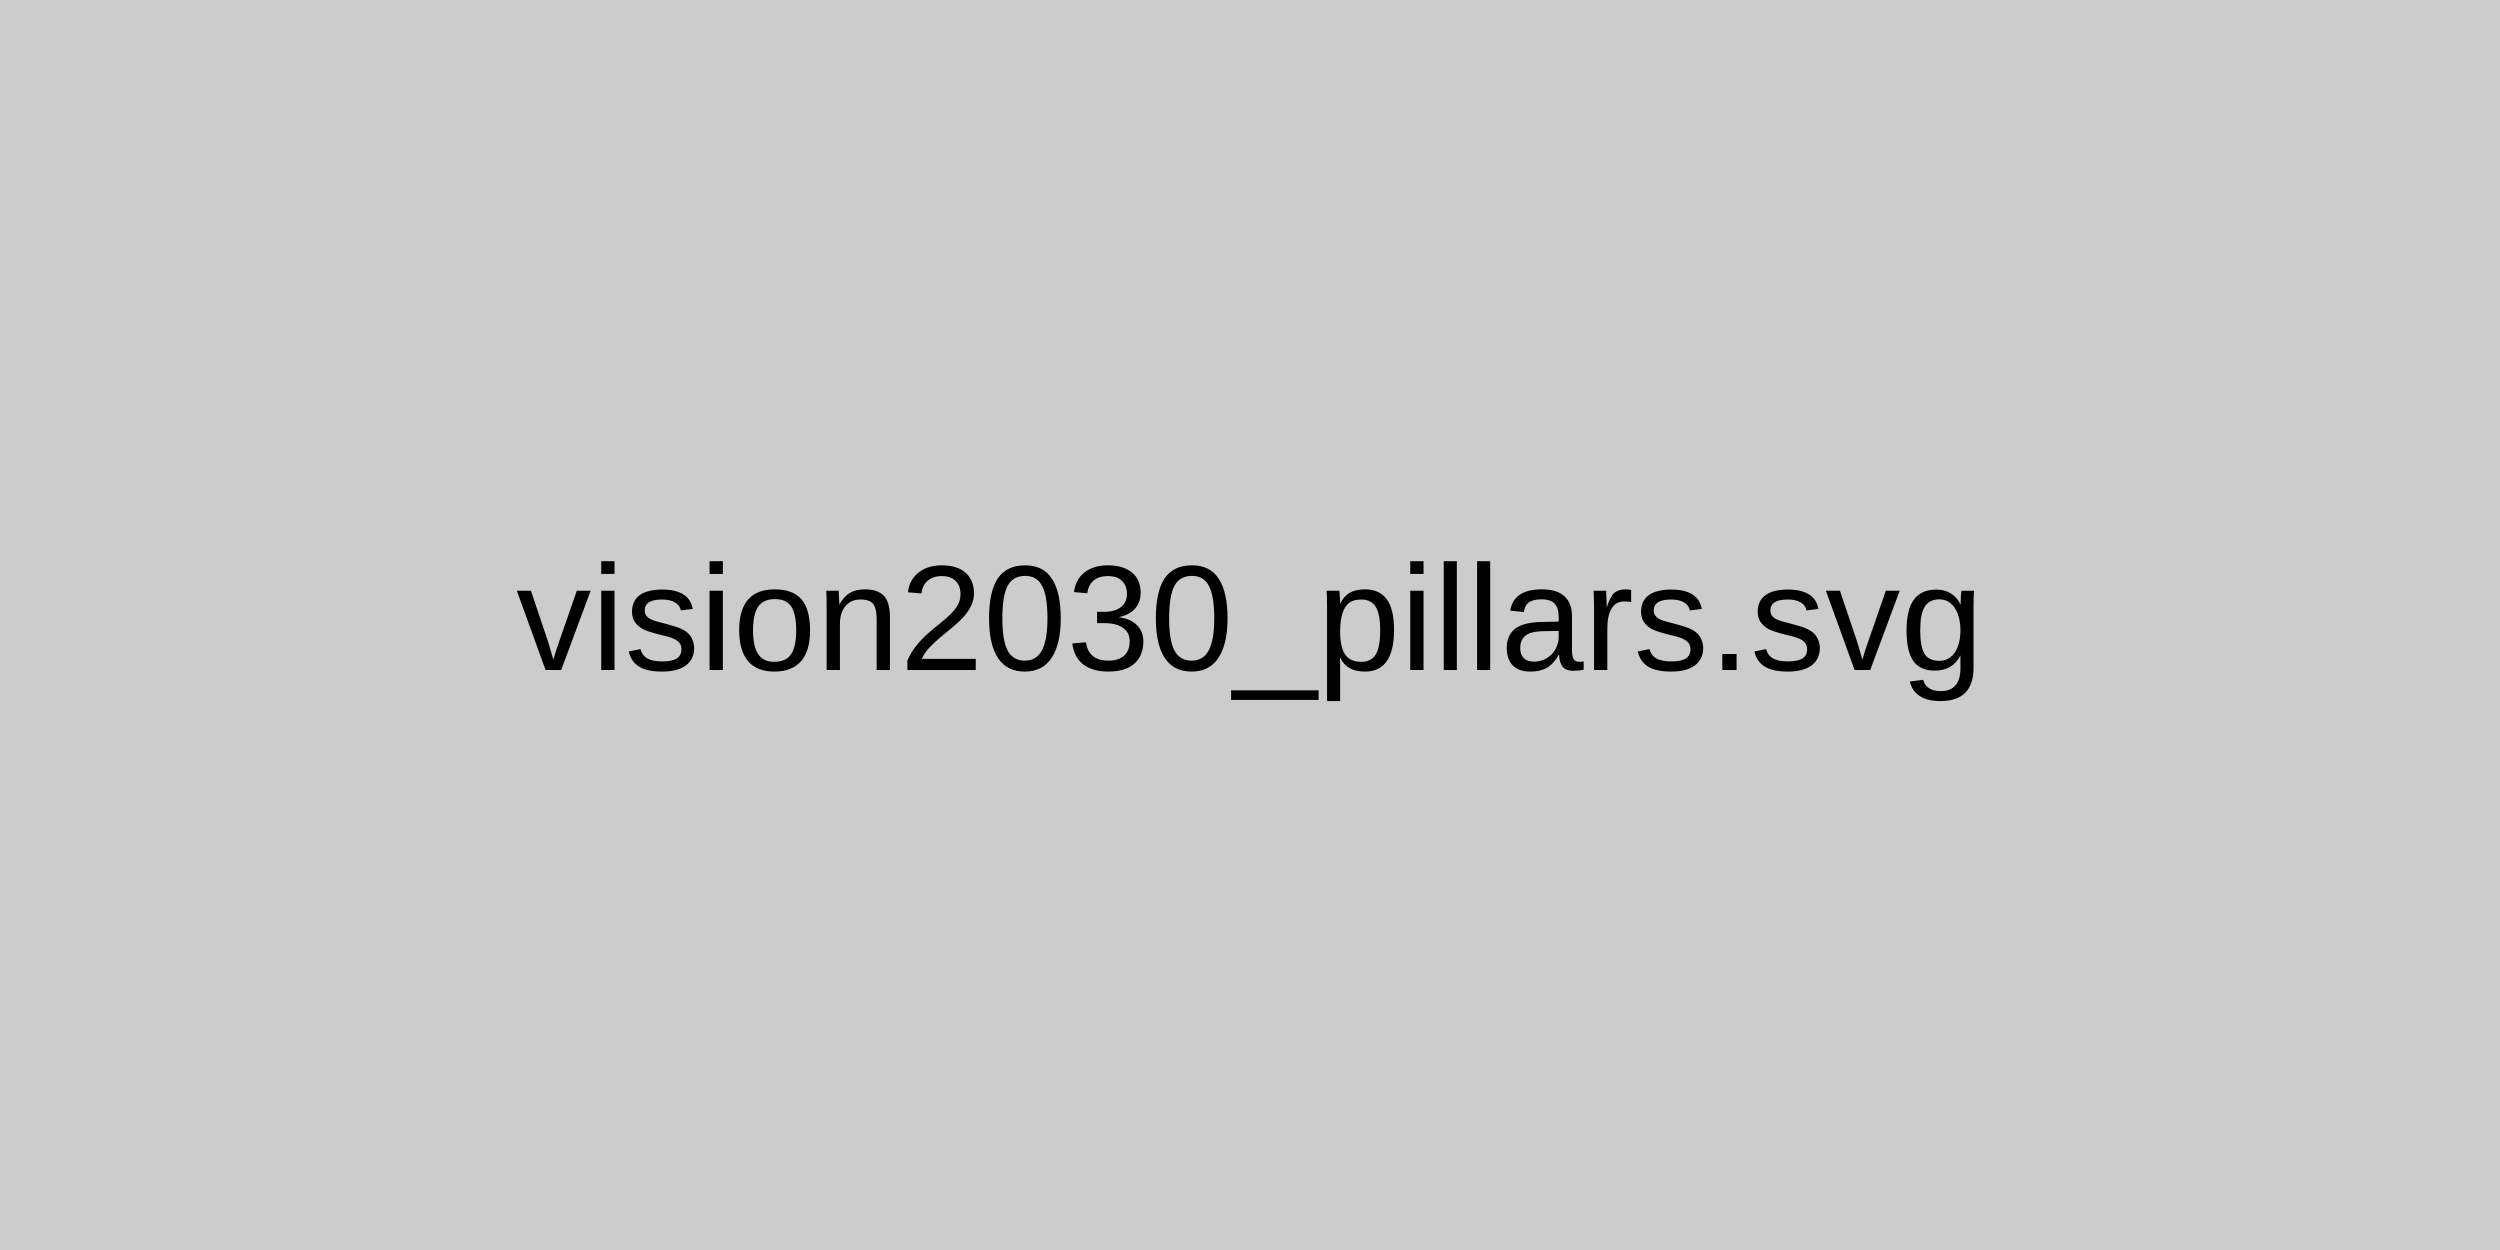
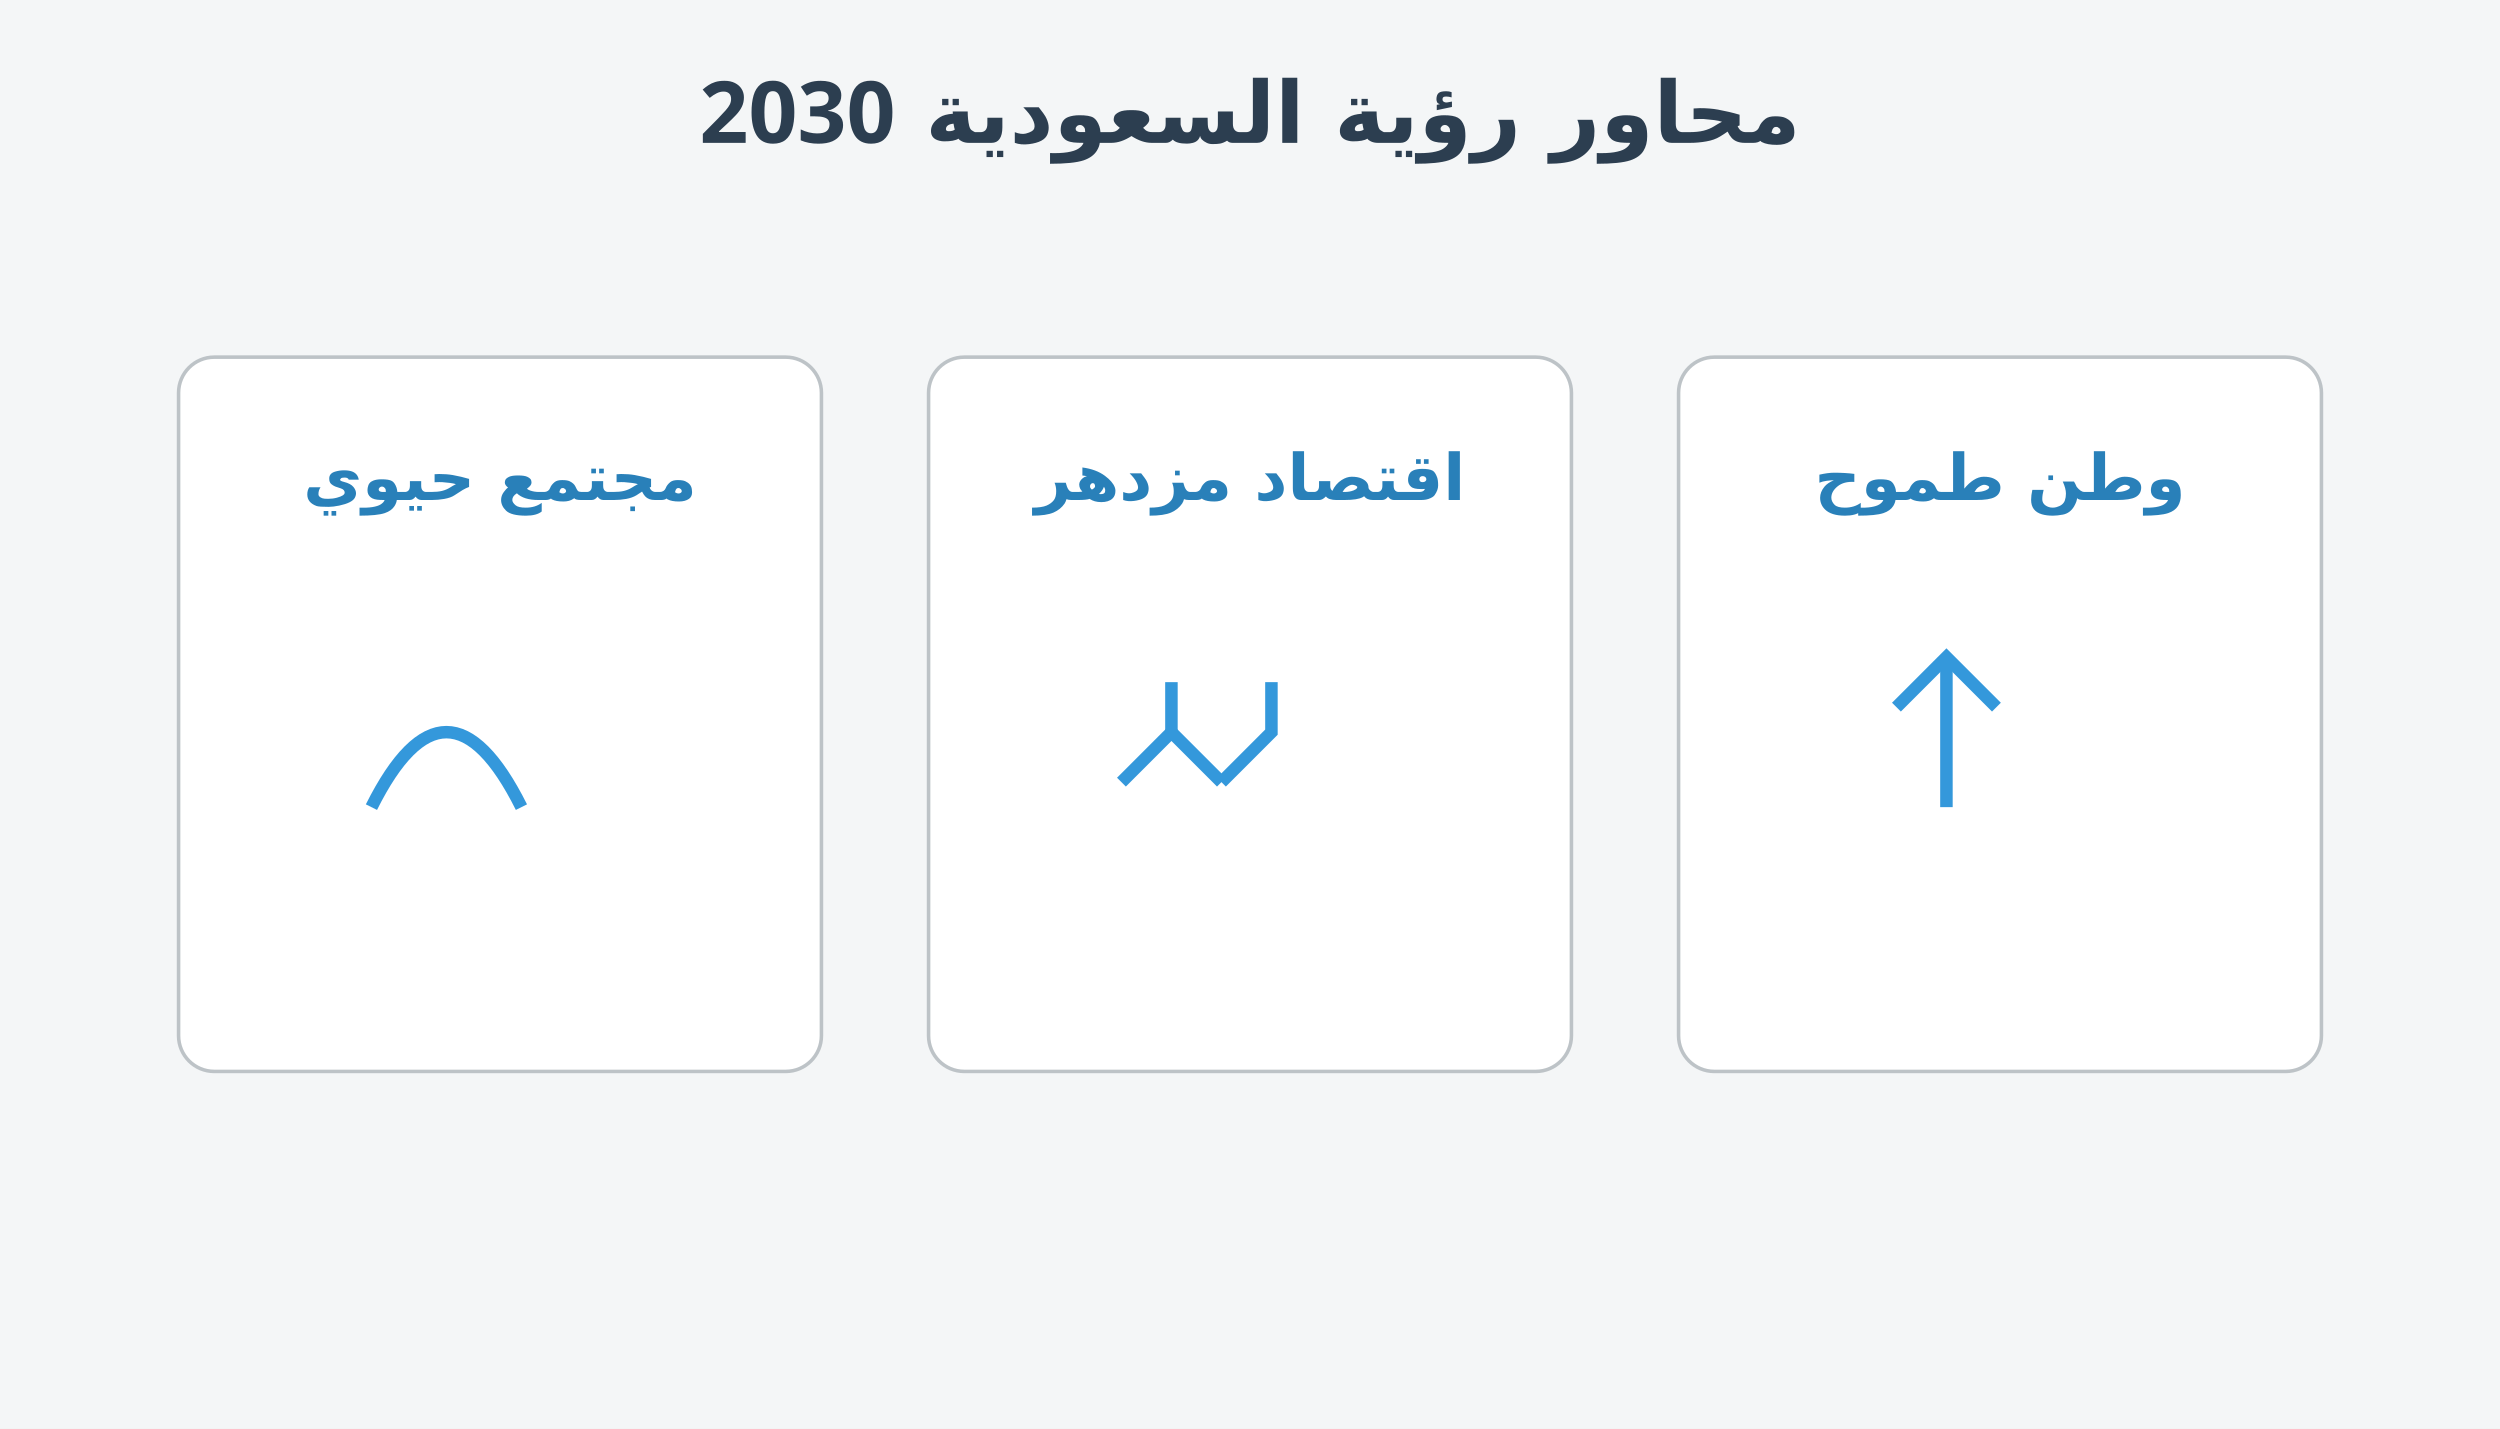
- <svg xmlns="http://www.w3.org/2000/svg" width="200" height="100">
-   <rect width="100%" height="100%" fill="#cccccc" />
-   <text x="50%" y="50%" font-family="Arial" font-size="12" fill="black" text-anchor="middle" dy=".3em">vision2030_pillars.svg</text>
+ <svg xmlns="http://www.w3.org/2000/svg" width="700" height="400" viewBox="0 0 700 400" font-family="sans-serif">
+   <defs>
+     <style>
+             .title { font-size: 24px; font-weight: bold; text-anchor: middle; fill: #2c3e50; }
+             .card { fill: #ffffff; stroke: #bdc3c7; stroke-width: 1; rx: 10; }
+             .card-title { font-size: 18px; font-weight: bold; text-anchor: middle; fill: #2980b9; }
+             .icon { stroke: #3498db; stroke-width: 5; fill: none; }
+         </style>
+   </defs>
+   <rect width="700" height="400" fill="#f4f6f7" />
+   <text x="350" y="40" class="title">محاور رؤية السعودية 2030</text>
+   <rect x="50" y="100" width="180" height="200" class="card" />
+   <text x="140" y="140" class="card-title">مجتمع حيوي</text>
+   <g transform="translate(90, 170) scale(0.7)">
+     <path d="M 20 80 C 40 40, 60 40, 80 80" class="icon" />
+   </g>
+   <rect x="260" y="100" width="180" height="200" class="card" />
+   <text x="350" y="140" class="card-title">اقتصاد مزدهر</text>
+   <g transform="translate(300, 170) scale(0.7)">
+     <path d="M 20 70 L 40 50 L 60 70" class="icon" />
+     <path d="M 40 50 V 30" class="icon" />
+     <path d="M 60 70 L 80 50 L 80 30" class="icon" />
+   </g>
+   <rect x="470" y="100" width="180" height="200" class="card" />
+   <text x="560" y="140" class="card-title">وطن طموح</text>
+   <g transform="translate(510, 170) scale(0.7)">
+     <path d="M 50 20 V 80" class="icon" />
+     <path d="M 30 40 L 50 20 L 70 40" class="icon" />
+   </g>
</svg>
